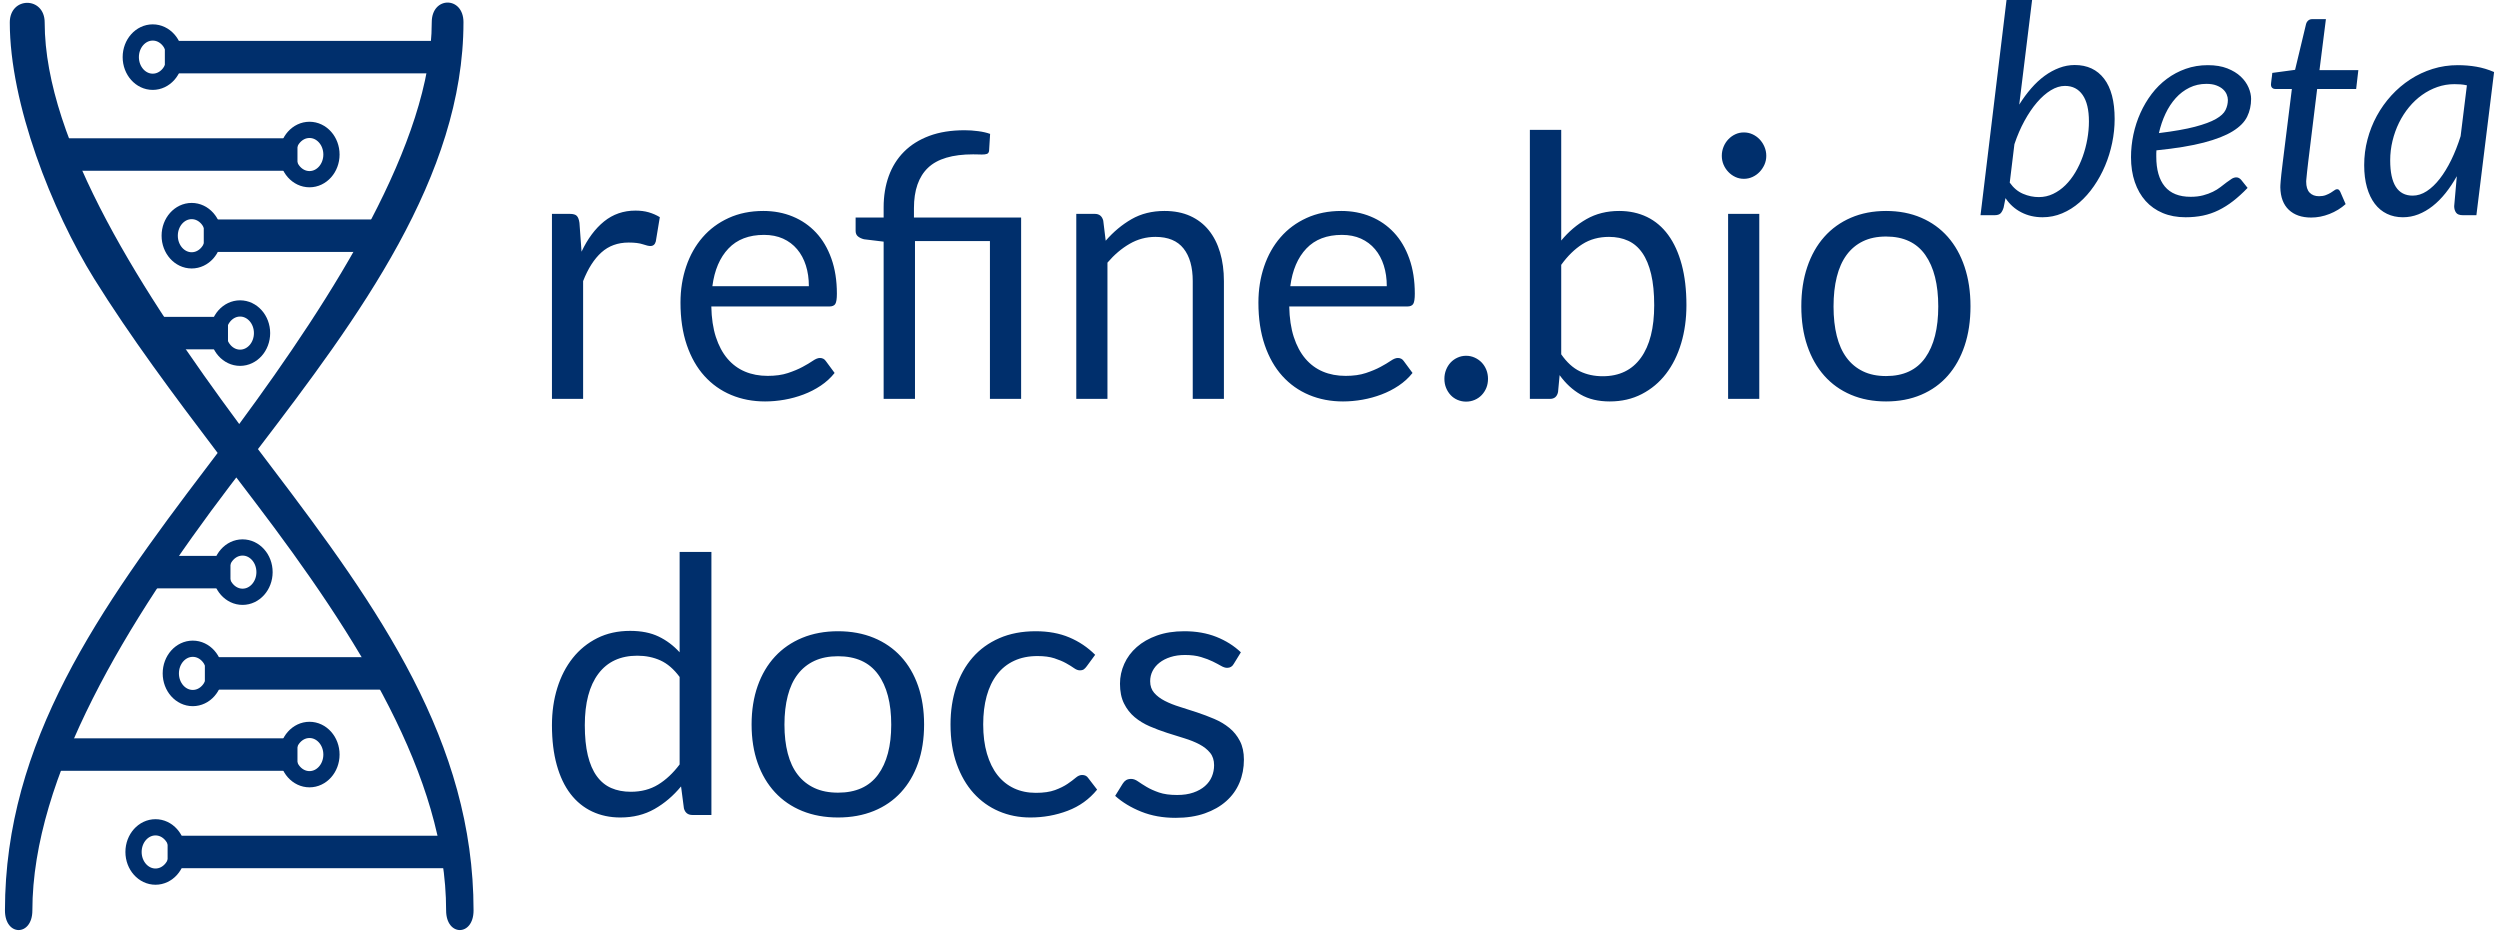
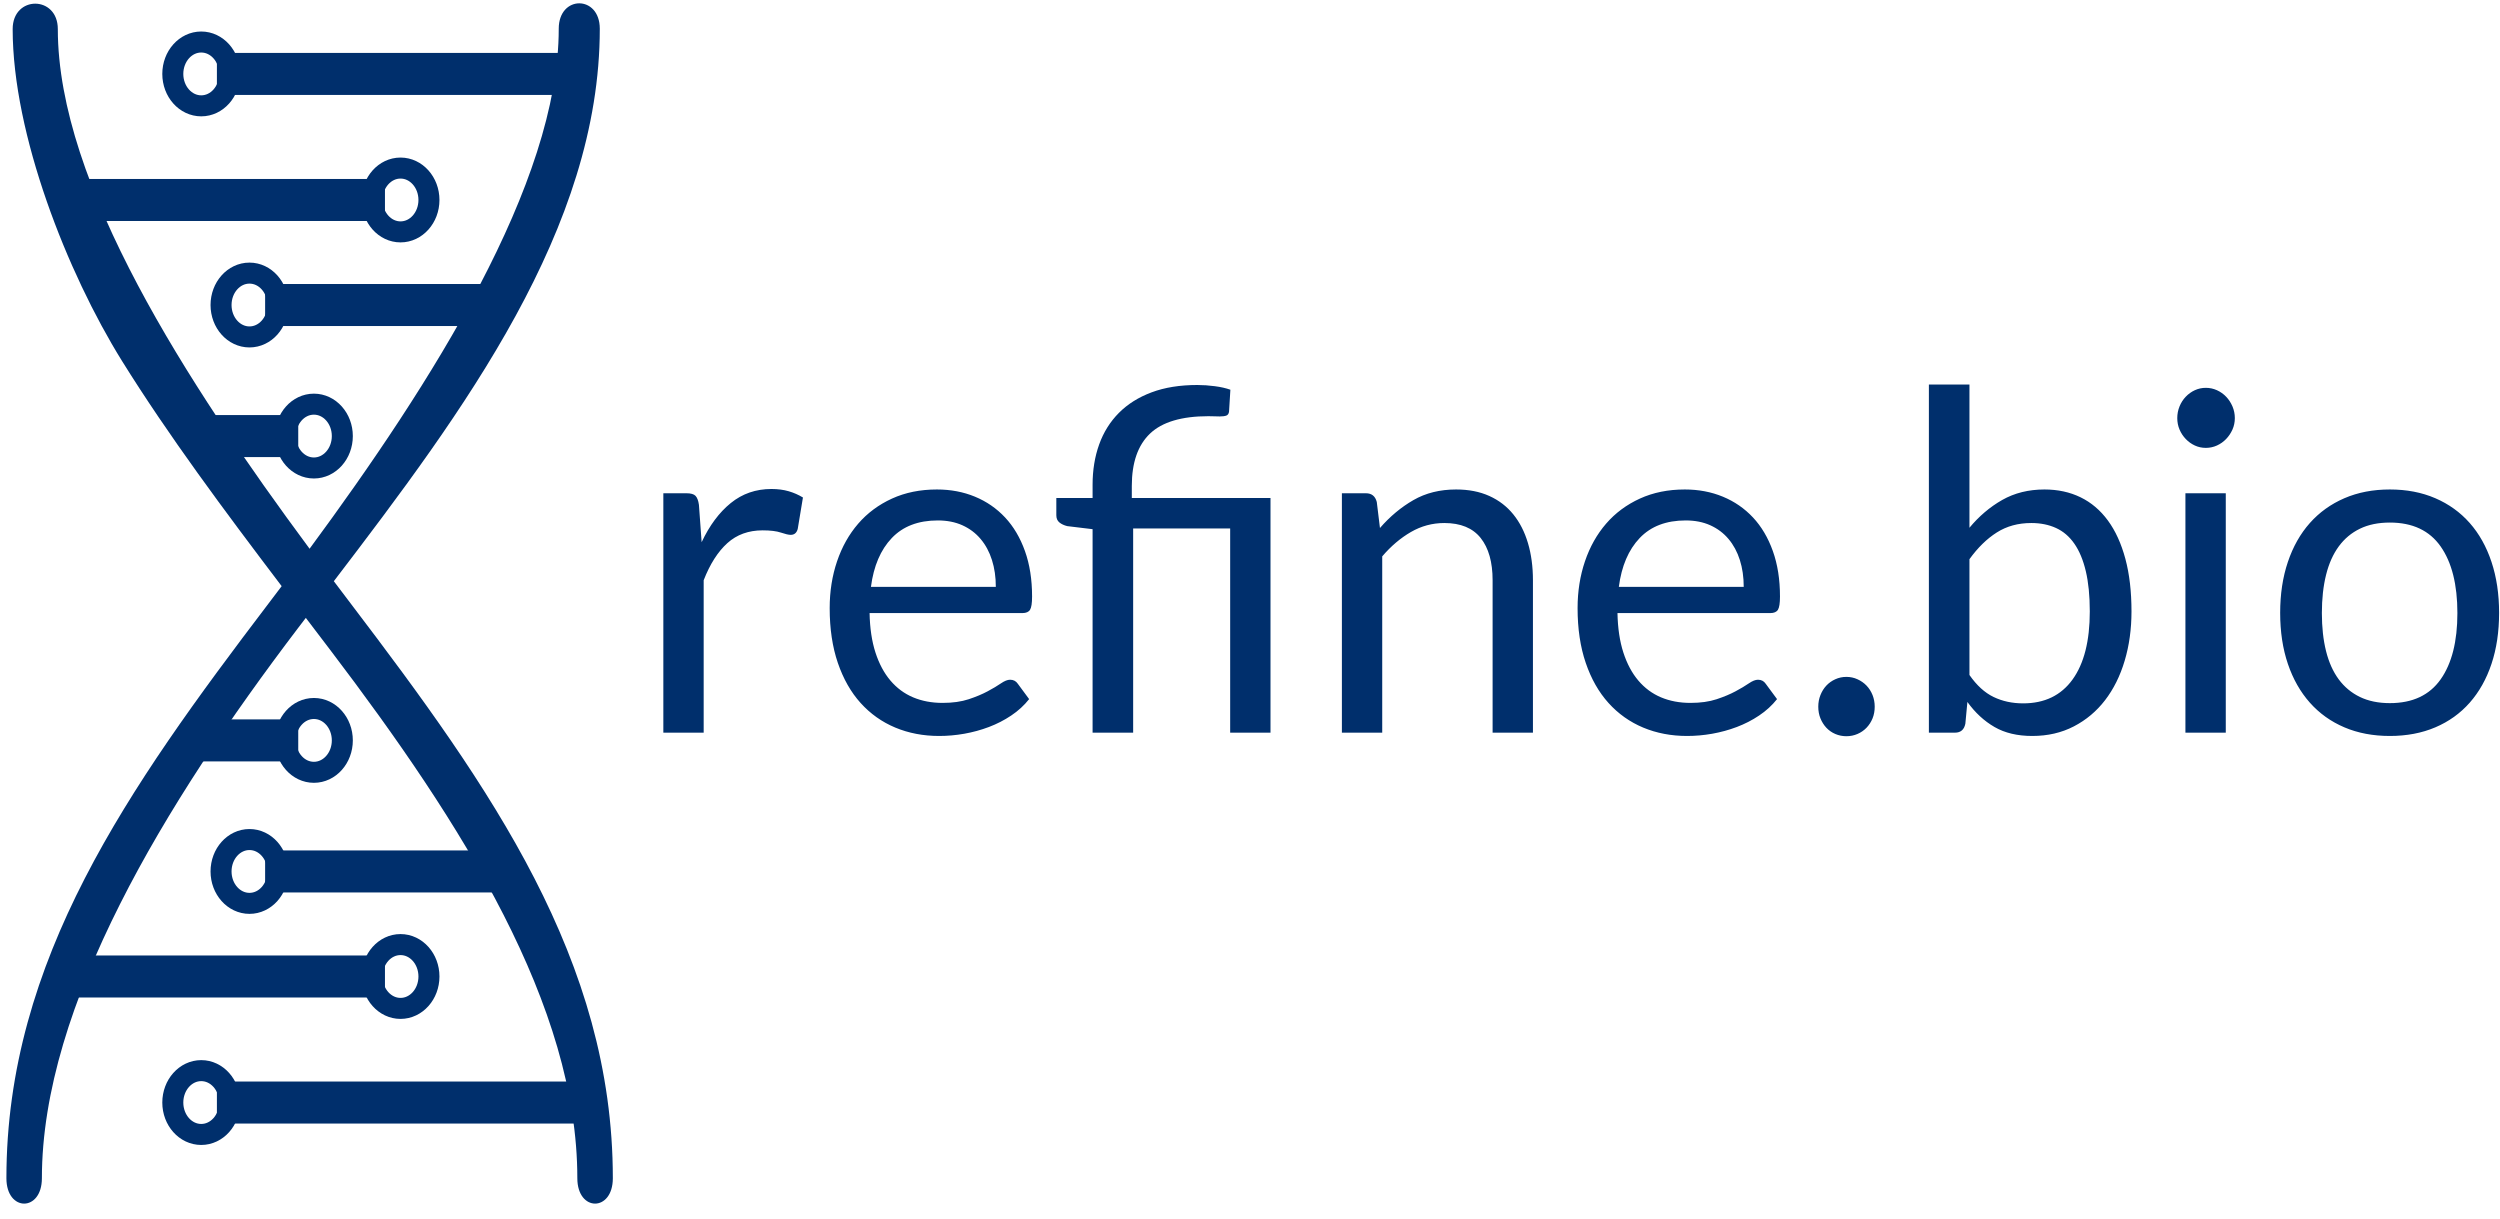
- <svg xmlns="http://www.w3.org/2000/svg" width="154px" height="58px" viewBox="0 0 154 58" version="1.1">
-   <defs />
-   <g id="Scratchpad" stroke="none" stroke-width="1" fill="none" fill-rule="evenodd">
-     <g id="square-ccdl" transform="translate(-17, -255)">
-       <g id="Logo" transform="translate(16, 255)">
-         <path d="M35,24.571 L35,13.175 L36.1,13.175 C36.309,13.175 36.453,13.216 36.532,13.299 C36.611,13.381 36.665,13.524 36.694,13.726 L36.823,15.504 C37.197,14.709 37.659,14.088 38.209,13.642 C38.76,13.196 39.405,12.973 40.146,12.973 C40.448,12.973 40.721,13.008 40.966,13.079 C41.21,13.151 41.437,13.25 41.645,13.377 L41.397,14.874 C41.347,15.061 41.235,15.155 41.063,15.155 C40.962,15.155 40.807,15.119 40.599,15.048 C40.39,14.977 40.099,14.941 39.725,14.941 C39.056,14.941 38.497,15.144 38.048,15.549 C37.598,15.954 37.222,16.542 36.92,17.315 L36.92,24.571 L35,24.571 Z M48.021,12.995 C48.675,12.995 49.28,13.109 49.833,13.338 C50.387,13.567 50.865,13.897 51.268,14.328 C51.671,14.759 51.986,15.292 52.212,15.926 C52.439,16.559 52.552,17.281 52.552,18.091 C52.552,18.406 52.52,18.616 52.455,18.721 C52.39,18.826 52.268,18.879 52.088,18.879 L44.817,18.879 C44.831,19.599 44.925,20.225 45.097,20.758 C45.27,21.29 45.507,21.734 45.809,22.091 C46.112,22.447 46.471,22.713 46.888,22.889 C47.305,23.066 47.773,23.154 48.291,23.154 C48.773,23.154 49.188,23.096 49.537,22.979 C49.885,22.863 50.186,22.738 50.437,22.602 C50.689,22.467 50.9,22.342 51.069,22.226 C51.238,22.109 51.383,22.051 51.505,22.051 C51.664,22.051 51.786,22.115 51.872,22.242 L52.412,22.974 C52.174,23.274 51.89,23.534 51.559,23.756 C51.229,23.977 50.874,24.159 50.497,24.301 C50.119,24.444 49.729,24.551 49.326,24.622 C48.924,24.693 48.524,24.729 48.129,24.729 C47.374,24.729 46.678,24.596 46.041,24.329 C45.405,24.063 44.855,23.673 44.391,23.159 C43.927,22.646 43.566,22.01 43.307,21.253 C43.048,20.495 42.918,19.625 42.918,18.642 C42.918,17.847 43.035,17.105 43.269,16.415 C43.503,15.725 43.839,15.127 44.278,14.621 C44.716,14.114 45.252,13.717 45.885,13.428 C46.518,13.139 47.23,12.995 48.021,12.995 Z M48.064,14.469 C47.136,14.469 46.406,14.748 45.874,15.307 C45.342,15.866 45.011,16.64 44.882,17.63 L50.826,17.63 C50.826,17.165 50.765,16.739 50.642,16.353 C50.52,15.967 50.34,15.633 50.103,15.352 C49.866,15.071 49.576,14.853 49.235,14.699 C48.893,14.546 48.503,14.469 48.064,14.469 Z M55.432,24.571 L55.432,14.885 L54.224,14.739 C54.073,14.701 53.949,14.643 53.852,14.564 C53.755,14.486 53.706,14.371 53.706,14.221 L53.706,13.4 L55.432,13.4 L55.432,12.77 C55.432,12.072 55.537,11.433 55.745,10.852 C55.954,10.271 56.267,9.77 56.684,9.35 C57.101,8.93 57.62,8.604 58.242,8.371 C58.865,8.139 59.589,8.023 60.416,8.023 C60.69,8.023 60.968,8.041 61.252,8.079 C61.536,8.116 61.783,8.172 61.991,8.248 L61.927,9.294 C61.912,9.391 61.869,9.453 61.797,9.479 C61.725,9.506 61.621,9.519 61.484,9.519 C61.405,9.519 61.322,9.517 61.236,9.513 C61.15,9.509 61.053,9.508 60.945,9.508 C59.672,9.508 58.746,9.783 58.167,10.334 C57.588,10.886 57.299,11.716 57.299,12.826 L57.299,13.4 L63.901,13.4 L63.901,24.571 L61.98,24.571 L61.98,14.851 L57.363,14.851 L57.363,24.571 L55.432,24.571 Z M67.299,24.571 L67.299,13.175 L68.442,13.175 C68.716,13.175 68.888,13.314 68.96,13.591 L69.111,14.829 C69.586,14.281 70.116,13.839 70.702,13.501 C71.289,13.164 71.966,12.995 72.736,12.995 C73.333,12.995 73.86,13.098 74.316,13.304 C74.773,13.511 75.154,13.803 75.46,14.182 C75.766,14.561 75.998,15.016 76.156,15.549 C76.314,16.081 76.393,16.67 76.393,17.315 L76.393,24.571 L74.473,24.571 L74.473,17.315 C74.473,16.452 74.284,15.783 73.906,15.307 C73.529,14.831 72.952,14.592 72.175,14.592 C71.607,14.592 71.076,14.735 70.584,15.02 C70.091,15.305 69.636,15.691 69.219,16.179 L69.219,24.571 L67.299,24.571 Z M83.621,12.995 C84.275,12.995 84.88,13.109 85.433,13.338 C85.987,13.567 86.465,13.897 86.868,14.328 C87.271,14.759 87.586,15.292 87.812,15.926 C88.039,16.559 88.152,17.281 88.152,18.091 C88.152,18.406 88.12,18.616 88.055,18.721 C87.99,18.826 87.868,18.879 87.688,18.879 L80.417,18.879 C80.431,19.599 80.525,20.225 80.697,20.758 C80.87,21.29 81.107,21.734 81.409,22.091 C81.712,22.447 82.071,22.713 82.488,22.889 C82.905,23.066 83.373,23.154 83.891,23.154 C84.373,23.154 84.788,23.096 85.137,22.979 C85.485,22.863 85.786,22.738 86.037,22.602 C86.289,22.467 86.5,22.342 86.669,22.226 C86.838,22.109 86.983,22.051 87.105,22.051 C87.264,22.051 87.386,22.115 87.472,22.242 L88.012,22.974 C87.774,23.274 87.49,23.534 87.159,23.756 C86.829,23.977 86.474,24.159 86.097,24.301 C85.719,24.444 85.329,24.551 84.926,24.622 C84.524,24.693 84.124,24.729 83.729,24.729 C82.974,24.729 82.278,24.596 81.641,24.329 C81.005,24.063 80.455,23.673 79.991,23.159 C79.527,22.646 79.166,22.01 78.907,21.253 C78.648,20.495 78.518,19.625 78.518,18.642 C78.518,17.847 78.635,17.105 78.869,16.415 C79.103,15.725 79.439,15.127 79.878,14.621 C80.316,14.114 80.852,13.717 81.485,13.428 C82.118,13.139 82.83,12.995 83.621,12.995 Z M83.664,14.469 C82.736,14.469 82.006,14.748 81.474,15.307 C80.942,15.866 80.611,16.64 80.482,17.63 L86.426,17.63 C86.426,17.165 86.365,16.739 86.242,16.353 C86.12,15.967 85.94,15.633 85.703,15.352 C85.466,15.071 85.176,14.853 84.835,14.699 C84.493,14.546 84.103,14.469 83.664,14.469 Z M89.975,23.334 C89.975,23.139 90.009,22.955 90.078,22.782 C90.146,22.61 90.239,22.46 90.358,22.332 C90.477,22.205 90.619,22.104 90.784,22.029 C90.95,21.954 91.126,21.916 91.313,21.916 C91.5,21.916 91.676,21.954 91.841,22.029 C92.007,22.104 92.151,22.205 92.273,22.332 C92.395,22.46 92.49,22.61 92.559,22.782 C92.627,22.955 92.661,23.139 92.661,23.334 C92.661,23.536 92.627,23.722 92.559,23.891 C92.49,24.059 92.395,24.207 92.273,24.335 C92.151,24.463 92.007,24.562 91.841,24.633 C91.676,24.704 91.5,24.74 91.313,24.74 C91.126,24.74 90.95,24.704 90.784,24.633 C90.619,24.562 90.477,24.463 90.358,24.335 C90.239,24.207 90.146,24.059 90.078,23.891 C90.009,23.722 89.975,23.536 89.975,23.334 Z M95.24,24.571 L95.24,8 L97.171,8 L97.171,14.818 C97.624,14.27 98.143,13.829 98.729,13.496 C99.316,13.162 99.986,12.995 100.741,12.995 C101.374,12.995 101.946,13.119 102.457,13.366 C102.967,13.614 103.402,13.983 103.762,14.474 C104.122,14.966 104.398,15.573 104.593,16.297 C104.787,17.021 104.884,17.855 104.884,18.8 C104.884,19.64 104.776,20.422 104.56,21.146 C104.344,21.869 104.033,22.496 103.627,23.024 C103.221,23.553 102.725,23.969 102.138,24.273 C101.552,24.577 100.892,24.729 100.159,24.729 C99.454,24.729 98.855,24.586 98.363,24.301 C97.87,24.016 97.44,23.619 97.073,23.109 L96.976,24.144 C96.919,24.429 96.753,24.571 96.48,24.571 L95.24,24.571 Z M100.116,14.592 C99.49,14.592 98.942,14.742 98.47,15.043 C97.999,15.343 97.566,15.766 97.171,16.314 L97.171,21.826 C97.516,22.321 97.899,22.67 98.319,22.872 C98.74,23.075 99.209,23.176 99.727,23.176 C100.749,23.176 101.532,22.798 102.079,22.04 C102.626,21.282 102.899,20.203 102.899,18.8 C102.899,18.057 102.836,17.42 102.71,16.887 C102.584,16.355 102.403,15.918 102.165,15.577 C101.928,15.236 101.637,14.986 101.292,14.829 C100.946,14.671 100.554,14.592 100.116,14.592 Z M109.372,13.175 L109.372,24.571 L107.451,24.571 L107.451,13.175 L109.372,13.175 Z M109.803,9.598 C109.803,9.793 109.765,9.974 109.69,10.143 C109.614,10.312 109.514,10.462 109.388,10.593 C109.262,10.724 109.116,10.827 108.951,10.902 C108.785,10.978 108.609,11.015 108.422,11.015 C108.235,11.015 108.061,10.978 107.899,10.902 C107.737,10.827 107.593,10.724 107.468,10.593 C107.342,10.462 107.243,10.312 107.171,10.143 C107.099,9.974 107.063,9.793 107.063,9.598 C107.063,9.402 107.099,9.217 107.171,9.041 C107.243,8.864 107.342,8.711 107.468,8.579 C107.593,8.448 107.737,8.345 107.899,8.27 C108.061,8.195 108.235,8.158 108.422,8.158 C108.609,8.158 108.785,8.195 108.951,8.27 C109.116,8.345 109.262,8.448 109.388,8.579 C109.514,8.711 109.614,8.864 109.69,9.041 C109.765,9.217 109.803,9.402 109.803,9.598 Z M117.182,12.995 C117.98,12.995 118.701,13.134 119.345,13.411 C119.989,13.689 120.535,14.082 120.985,14.592 C121.434,15.103 121.779,15.719 122.02,16.443 C122.261,17.167 122.382,17.975 122.382,18.867 C122.382,19.768 122.261,20.577 122.02,21.297 C121.779,22.018 121.434,22.632 120.985,23.142 C120.535,23.653 119.989,24.044 119.345,24.318 C118.701,24.592 117.98,24.729 117.182,24.729 C116.384,24.729 115.663,24.592 115.019,24.318 C114.375,24.044 113.827,23.653 113.374,23.142 C112.921,22.632 112.572,22.018 112.328,21.297 C112.083,20.577 111.961,19.768 111.961,18.867 C111.961,17.975 112.083,17.167 112.328,16.443 C112.572,15.719 112.921,15.103 113.374,14.592 C113.827,14.082 114.375,13.689 115.019,13.411 C115.663,13.134 116.384,12.995 117.182,12.995 Z M117.182,23.165 C118.261,23.165 119.066,22.788 119.599,22.034 C120.131,21.281 120.397,20.229 120.397,18.879 C120.397,17.521 120.131,16.464 119.599,15.706 C119.066,14.949 118.261,14.57 117.182,14.57 C116.635,14.57 116.161,14.667 115.758,14.863 C115.355,15.058 115.019,15.339 114.749,15.706 C114.48,16.074 114.278,16.526 114.145,17.062 C114.012,17.598 113.946,18.204 113.946,18.879 C113.946,19.554 114.012,20.157 114.145,20.69 C114.278,21.223 114.48,21.671 114.749,22.034 C115.019,22.398 115.355,22.677 115.758,22.872 C116.161,23.068 116.635,23.165 117.182,23.165 Z" id="refine.bio" fill="#002F6C" />
+ <svg xmlns="http://www.w3.org/2000/svg" width="119px" height="58px" viewBox="0 0 119 58" version="1.1">
+   <g id="Symbols" stroke="none" stroke-width="1" fill="none" fill-rule="evenodd">
+     <g id="Header" transform="translate(-1, -3)">
+       <g id="Logo" transform="translate(0, 3)">
+         <path d="M32.575,34.875 L32.575,23.479 L33.675,23.479 C33.884,23.479 34.028,23.52 34.107,23.602 C34.186,23.685 34.24,23.827 34.269,24.03 L34.398,25.808 C34.772,25.012 35.234,24.392 35.784,23.946 C36.335,23.499 36.98,23.276 37.721,23.276 C38.023,23.276 38.296,23.312 38.541,23.383 C38.785,23.454 39.012,23.554 39.22,23.681 L38.972,25.177 C38.922,25.365 38.81,25.459 38.638,25.459 C38.537,25.459 38.383,25.423 38.174,25.352 C37.965,25.281 37.674,25.245 37.3,25.245 C36.631,25.245 36.072,25.447 35.623,25.852 C35.173,26.258 34.797,26.846 34.495,27.619 L34.495,34.875 L32.575,34.875 Z M45.596,23.299 C46.25,23.299 46.855,23.413 47.408,23.642 C47.962,23.871 48.44,24.201 48.843,24.632 C49.246,25.063 49.561,25.596 49.787,26.229 C50.014,26.863 50.127,27.585 50.127,28.395 C50.127,28.71 50.095,28.92 50.03,29.025 C49.965,29.13 49.843,29.183 49.663,29.183 L42.392,29.183 C42.406,29.903 42.5,30.529 42.672,31.061 C42.845,31.594 43.082,32.038 43.384,32.394 C43.687,32.751 44.046,33.017 44.463,33.193 C44.88,33.369 45.348,33.458 45.866,33.458 C46.348,33.458 46.763,33.399 47.112,33.283 C47.461,33.167 47.761,33.041 48.012,32.906 C48.264,32.771 48.475,32.646 48.644,32.529 C48.813,32.413 48.958,32.355 49.08,32.355 C49.239,32.355 49.361,32.419 49.447,32.546 L49.987,33.278 C49.749,33.578 49.465,33.838 49.134,34.059 C48.804,34.281 48.449,34.462 48.072,34.605 C47.694,34.748 47.304,34.854 46.901,34.926 C46.499,34.997 46.099,35.032 45.704,35.032 C44.949,35.032 44.253,34.899 43.616,34.633 C42.98,34.367 42.43,33.977 41.966,33.463 C41.502,32.949 41.141,32.314 40.882,31.556 C40.623,30.799 40.493,29.929 40.493,28.946 C40.493,28.151 40.61,27.409 40.844,26.719 C41.078,26.029 41.414,25.431 41.853,24.924 C42.291,24.418 42.827,24.021 43.46,23.732 C44.093,23.443 44.805,23.299 45.596,23.299 Z M45.639,24.773 C44.711,24.773 43.981,25.052 43.449,25.611 C42.917,26.169 42.586,26.944 42.457,27.934 L48.401,27.934 C48.401,27.469 48.34,27.043 48.217,26.657 C48.095,26.271 47.915,25.937 47.678,25.656 C47.441,25.374 47.151,25.157 46.81,25.003 C46.468,24.849 46.078,24.773 45.639,24.773 Z M53.007,34.875 L53.007,25.189 L51.799,25.043 C51.648,25.005 51.524,24.947 51.427,24.868 C51.33,24.789 51.281,24.675 51.281,24.525 L51.281,23.704 L53.007,23.704 L53.007,23.074 C53.007,22.376 53.112,21.737 53.32,21.156 C53.529,20.574 53.842,20.074 54.259,19.654 C54.676,19.234 55.195,18.908 55.818,18.675 C56.44,18.442 57.164,18.326 57.991,18.326 C58.265,18.326 58.543,18.345 58.827,18.383 C59.111,18.42 59.358,18.476 59.566,18.551 L59.502,19.598 C59.487,19.695 59.444,19.757 59.372,19.783 C59.3,19.809 59.196,19.823 59.059,19.823 C58.98,19.823 58.897,19.821 58.811,19.817 C58.725,19.813 58.628,19.811 58.52,19.811 C57.247,19.811 56.321,20.087 55.742,20.638 C55.163,21.189 54.874,22.02 54.874,23.13 L54.874,23.704 L61.476,23.704 L61.476,34.875 L59.556,34.875 L59.556,25.155 L54.938,25.155 L54.938,34.875 L53.007,34.875 Z M64.874,34.875 L64.874,23.479 L66.017,23.479 C66.291,23.479 66.463,23.617 66.535,23.895 L66.686,25.133 C67.161,24.585 67.691,24.143 68.278,23.805 C68.864,23.467 69.541,23.299 70.311,23.299 C70.908,23.299 71.435,23.402 71.891,23.608 C72.348,23.814 72.729,24.107 73.035,24.486 C73.341,24.864 73.573,25.32 73.731,25.852 C73.889,26.385 73.968,26.974 73.968,27.619 L73.968,34.875 L72.048,34.875 L72.048,27.619 C72.048,26.756 71.859,26.087 71.482,25.611 C71.104,25.134 70.527,24.896 69.75,24.896 C69.182,24.896 68.651,25.039 68.159,25.324 C67.666,25.609 67.211,25.995 66.794,26.483 L66.794,34.875 L64.874,34.875 Z M81.196,23.299 C81.85,23.299 82.455,23.413 83.008,23.642 C83.562,23.871 84.04,24.201 84.443,24.632 C84.846,25.063 85.161,25.596 85.387,26.229 C85.614,26.863 85.727,27.585 85.727,28.395 C85.727,28.71 85.695,28.92 85.63,29.025 C85.565,29.13 85.443,29.183 85.263,29.183 L77.992,29.183 C78.006,29.903 78.1,30.529 78.272,31.061 C78.445,31.594 78.682,32.038 78.984,32.394 C79.287,32.751 79.646,33.017 80.063,33.193 C80.48,33.369 80.948,33.458 81.466,33.458 C81.948,33.458 82.363,33.399 82.712,33.283 C83.061,33.167 83.361,33.041 83.612,32.906 C83.864,32.771 84.075,32.646 84.244,32.529 C84.413,32.413 84.558,32.355 84.68,32.355 C84.839,32.355 84.961,32.419 85.047,32.546 L85.587,33.278 C85.349,33.578 85.065,33.838 84.734,34.059 C84.404,34.281 84.049,34.462 83.672,34.605 C83.294,34.748 82.904,34.854 82.501,34.926 C82.099,34.997 81.699,35.032 81.304,35.032 C80.549,35.032 79.853,34.899 79.216,34.633 C78.58,34.367 78.03,33.977 77.566,33.463 C77.102,32.949 76.741,32.314 76.482,31.556 C76.223,30.799 76.093,29.929 76.093,28.946 C76.093,28.151 76.21,27.409 76.444,26.719 C76.678,26.029 77.014,25.431 77.453,24.924 C77.891,24.418 78.427,24.021 79.06,23.732 C79.693,23.443 80.405,23.299 81.196,23.299 Z M81.239,24.773 C80.311,24.773 79.581,25.052 79.049,25.611 C78.517,26.169 78.186,26.944 78.057,27.934 L84.001,27.934 C84.001,27.469 83.94,27.043 83.817,26.657 C83.695,26.271 83.515,25.937 83.278,25.656 C83.041,25.374 82.751,25.157 82.41,25.003 C82.068,24.849 81.678,24.773 81.239,24.773 Z M87.55,33.638 C87.55,33.442 87.584,33.259 87.653,33.086 C87.721,32.914 87.814,32.764 87.933,32.636 C88.052,32.509 88.194,32.408 88.359,32.333 C88.525,32.257 88.701,32.22 88.888,32.22 C89.075,32.22 89.251,32.257 89.416,32.333 C89.582,32.408 89.726,32.509 89.848,32.636 C89.97,32.764 90.065,32.914 90.134,33.086 C90.202,33.259 90.236,33.442 90.236,33.638 C90.236,33.84 90.202,34.026 90.134,34.194 C90.065,34.363 89.97,34.511 89.848,34.639 C89.726,34.766 89.582,34.866 89.416,34.937 C89.251,35.008 89.075,35.044 88.888,35.044 C88.701,35.044 88.525,35.008 88.359,34.937 C88.194,34.866 88.052,34.766 87.933,34.639 C87.814,34.511 87.721,34.363 87.653,34.194 C87.584,34.026 87.55,33.84 87.55,33.638 Z M92.815,34.875 L92.815,18.304 L94.746,18.304 L94.746,25.121 C95.199,24.574 95.718,24.133 96.304,23.799 C96.891,23.466 97.561,23.299 98.316,23.299 C98.949,23.299 99.521,23.422 100.032,23.67 C100.542,23.918 100.977,24.287 101.337,24.778 C101.697,25.269 101.973,25.877 102.168,26.601 C102.362,27.324 102.459,28.159 102.459,29.104 C102.459,29.944 102.351,30.726 102.135,31.449 C101.92,32.173 101.608,32.799 101.202,33.328 C100.796,33.857 100.3,34.273 99.713,34.577 C99.127,34.881 98.467,35.032 97.734,35.032 C97.029,35.032 96.43,34.89 95.938,34.605 C95.445,34.32 95.015,33.923 94.648,33.413 L94.551,34.447 C94.494,34.733 94.328,34.875 94.055,34.875 L92.815,34.875 Z M97.691,24.896 C97.065,24.896 96.517,25.046 96.046,25.346 C95.574,25.646 95.141,26.07 94.746,26.617 L94.746,32.13 C95.091,32.625 95.474,32.974 95.894,33.176 C96.315,33.379 96.784,33.48 97.302,33.48 C98.324,33.48 99.107,33.101 99.654,32.344 C100.201,31.586 100.474,30.506 100.474,29.104 C100.474,28.361 100.411,27.724 100.285,27.191 C100.159,26.659 99.978,26.222 99.74,25.881 C99.503,25.539 99.212,25.29 98.867,25.133 C98.521,24.975 98.129,24.896 97.691,24.896 Z M106.947,23.479 L106.947,34.875 L105.026,34.875 L105.026,23.479 L106.947,23.479 Z M107.378,19.901 C107.378,20.096 107.34,20.278 107.265,20.447 C107.189,20.616 107.089,20.766 106.963,20.897 C106.837,21.028 106.691,21.131 106.526,21.206 C106.361,21.281 106.184,21.319 105.997,21.319 C105.81,21.319 105.636,21.281 105.474,21.206 C105.312,21.131 105.168,21.028 105.043,20.897 C104.917,20.766 104.818,20.616 104.746,20.447 C104.674,20.278 104.638,20.096 104.638,19.901 C104.638,19.706 104.674,19.521 104.746,19.344 C104.818,19.168 104.917,19.014 105.043,18.883 C105.168,18.752 105.312,18.649 105.474,18.574 C105.636,18.499 105.81,18.461 105.997,18.461 C106.184,18.461 106.361,18.499 106.526,18.574 C106.691,18.649 106.837,18.752 106.963,18.883 C107.089,19.014 107.189,19.168 107.265,19.344 C107.34,19.521 107.378,19.706 107.378,19.901 Z M114.757,23.299 C115.555,23.299 116.276,23.437 116.92,23.715 C117.564,23.993 118.11,24.386 118.56,24.896 C119.009,25.406 119.355,26.023 119.595,26.747 C119.836,27.471 119.957,28.279 119.957,29.171 C119.957,30.071 119.836,30.881 119.595,31.601 C119.355,32.321 119.009,32.936 118.56,33.446 C118.11,33.956 117.564,34.348 116.92,34.622 C116.276,34.896 115.555,35.032 114.757,35.032 C113.959,35.032 113.238,34.896 112.594,34.622 C111.95,34.348 111.402,33.956 110.949,33.446 C110.496,32.936 110.147,32.321 109.903,31.601 C109.658,30.881 109.536,30.071 109.536,29.171 C109.536,28.279 109.658,27.471 109.903,26.747 C110.147,26.023 110.496,25.406 110.949,24.896 C111.402,24.386 111.95,23.993 112.594,23.715 C113.238,23.437 113.959,23.299 114.757,23.299 Z M114.757,33.469 C115.836,33.469 116.641,33.092 117.174,32.338 C117.706,31.584 117.972,30.533 117.972,29.183 C117.972,27.825 117.706,26.768 117.174,26.01 C116.641,25.252 115.836,24.874 114.757,24.874 C114.211,24.874 113.736,24.971 113.333,25.166 C112.93,25.361 112.594,25.642 112.324,26.01 C112.055,26.378 111.853,26.829 111.72,27.366 C111.587,27.902 111.521,28.507 111.521,29.183 C111.521,29.858 111.587,30.461 111.72,30.994 C111.853,31.526 112.055,31.974 112.324,32.338 C112.594,32.702 112.93,32.981 113.333,33.176 C113.736,33.371 114.211,33.469 114.757,33.469 Z" id="refine.bio" fill="#002F6C" />
        <g id="DNA">
-           <g id="shell" fill="#002F6C" fill-rule="nonzero">
+           <g id="science-(2)" fill="#002F6C" fill-rule="nonzero">
            <path d="M14.407,27.901 C11.693,24.326 9,20.707 6.807,17.181 C4.192,12.975 1.603,6.382 1.603,1.383 C1.603,-0.228 3.752,-0.228 3.752,1.383 C3.752,8.759 9.901,18.237 15.736,26.12 C21.549,18.235 27.596,8.743 27.596,1.366 C27.596,-0.244 29.55,-0.244 29.55,1.366 C29.55,10.866 23.091,19.546 16.89,27.665 C17.165,28.03 17.438,28.391 17.709,28.748 C24.37,37.511 30.171,45.702 30.171,56.084 C30.171,57.694 28.481,57.694 28.481,56.084 C28.481,47.867 23.042,39.256 16.716,30.934 C16.331,30.428 15.945,29.92 15.557,29.411 C15.429,29.579 15.301,29.747 15.173,29.914 C8.847,38.237 2.994,47.867 2.994,56.084 C2.994,57.694 1.305,57.694 1.305,56.084 C1.305,45.702 7.106,37.511 13.766,28.748 C13.979,28.468 14.193,28.186 14.407,27.901 Z" id="Combined-Shape" />
          </g>
-           <g id="BottomPairs" transform="translate(17, 42.5) scale(1, -1) translate(-17, -42.5) translate(5, 31)" stroke="#002F6C">
+           <g id="TopPairs" transform="translate(17, 42.5) scale(1, -1) translate(-17, -42.5) translate(5, 31)" stroke="#002F6C">
            <g id="BasePair" transform="translate(13.66949, 2) scale(-1, 1) translate(-13.66949, -2) translate(4.169492, 0)">
              <path d="M0.099,1.519 L15.845,1.519" id="Line" stroke-width="2" stroke-linecap="square" />
              <ellipse id="Oval" cx="17.591" cy="1.519" rx="1.353" ry="1.519" />
            </g>
            <g id="BasePair-Copy" transform="translate(-0, 5)">
              <path d="M0.319,2.519 L13.324,2.519" id="Line" stroke-width="2" stroke-linecap="square" />
              <ellipse id="Oval" cx="15.065" cy="2.519" rx="1.353" ry="1.519" />
            </g>
            <g id="BasePair-Copy" transform="translate(5.152542, 16.2381)">
              <path d="M0.838,2.519 L4.044,2.519" id="Line" stroke-width="2" stroke-linecap="square" />
              <ellipse id="Oval" cx="5.789" cy="2.519" rx="1.353" ry="1.519" />
            </g>
            <g id="BasePair" transform="translate(12.5678, 13) scale(-1, 1) translate(-12.5678, -13) translate(6.067797, 11)">
              <path d="M0.053,1.519 L9.448,1.519" id="Line" stroke-width="2" stroke-linecap="square" />
              <ellipse id="Oval" cx="11.193" cy="1.519" rx="1.353" ry="1.519" />
            </g>
          </g>
          <g id="TopPairs" transform="translate(5, 2)" stroke="#002F6C">
-             <g id="BasePair" transform="translate(13.5, 2) scale(-1, 1) translate(-13.5, -2) translate(4, 0)">
+             <g id="BasePair" transform="translate(13.66949, 2) scale(-1, 1) translate(-13.66949, -2) translate(4.169492, 0)">
              <path d="M0.099,1.519 L15.845,1.519" id="Line" stroke-width="2" stroke-linecap="square" />
              <ellipse id="Oval" cx="17.591" cy="1.519" rx="1.353" ry="1.519" />
            </g>
-             <g id="BasePair-Copy" transform="translate(0, 5)">
+             <g id="BasePair-Copy" transform="translate(-0, 5)">
              <path d="M0.319,2.519 L13.324,2.519" id="Line" stroke-width="2" stroke-linecap="square" />
              <ellipse id="Oval" cx="15.065" cy="2.519" rx="1.353" ry="1.519" />
            </g>
-             <g id="BasePair-Copy" transform="translate(5, 16)">
+             <g id="BasePair-Copy" transform="translate(5.152542, 16.2381)">
              <path d="M0.838,2.519 L4.044,2.519" id="Line" stroke-width="2" stroke-linecap="square" />
              <ellipse id="Oval" cx="5.789" cy="2.519" rx="1.353" ry="1.519" />
            </g>
-             <g id="BasePair" transform="translate(12.5, 13) scale(-1, 1) translate(-12.5, -13) translate(6, 11)">
+             <g id="BasePair" transform="translate(12.5678, 13) scale(-1, 1) translate(-12.5678, -13) translate(6.067797, 11)">
              <path d="M0.053,1.519 L9.448,1.519" id="Line" stroke-width="2" stroke-linecap="square" />
              <ellipse id="Oval" cx="11.193" cy="1.519" rx="1.353" ry="1.519" />
            </g>
          </g>
        </g>
-         <path d="M123,13.257 L124.602,0 L126.177,0 L125.385,6.444 C125.613,6.078 125.859,5.744 126.123,5.441 C126.387,5.137 126.663,4.881 126.951,4.671 C127.239,4.461 127.539,4.298 127.851,4.181 C128.163,4.063 128.481,4.005 128.805,4.005 C129.579,4.005 130.182,4.287 130.614,4.851 C131.046,5.415 131.262,6.24 131.262,7.326 C131.262,7.818 131.211,8.31 131.109,8.802 C131.007,9.294 130.862,9.763 130.673,10.21 C130.483,10.658 130.256,11.074 129.988,11.461 C129.721,11.849 129.425,12.184 129.097,12.47 C128.77,12.755 128.415,12.978 128.031,13.14 C127.647,13.302 127.245,13.383 126.825,13.383 C126.339,13.383 125.9,13.281 125.507,13.077 C125.113,12.873 124.791,12.582 124.539,12.204 L124.422,12.789 C124.374,12.945 124.312,13.062 124.237,13.14 C124.162,13.218 124.035,13.257 123.855,13.257 L123,13.257 Z M128.202,5.292 C127.914,5.292 127.623,5.382 127.329,5.562 C127.035,5.742 126.752,5.991 126.478,6.309 C126.205,6.627 125.949,7.005 125.709,7.443 C125.469,7.881 125.262,8.361 125.088,8.883 L124.8,11.25 C125.028,11.574 125.301,11.803 125.619,11.938 C125.937,12.074 126.261,12.141 126.591,12.141 C126.903,12.141 127.197,12.075 127.473,11.943 C127.749,11.811 128.001,11.633 128.229,11.408 C128.457,11.182 128.661,10.919 128.841,10.616 C129.021,10.312 129.172,9.989 129.296,9.643 C129.419,9.298 129.513,8.942 129.579,8.572 C129.645,8.203 129.678,7.839 129.678,7.479 C129.678,6.765 129.549,6.222 129.291,5.85 C129.033,5.478 128.67,5.292 128.202,5.292 Z M139.668,6.093 C139.668,6.489 139.587,6.853 139.425,7.186 C139.263,7.52 138.966,7.819 138.534,8.086 C138.102,8.354 137.508,8.586 136.752,8.784 C135.996,8.982 135.024,9.141 133.836,9.261 C133.83,9.327 133.827,9.391 133.827,9.454 L133.827,9.648 C133.827,10.452 134.002,11.065 134.353,11.489 C134.705,11.912 135.234,12.123 135.942,12.123 C136.23,12.123 136.486,12.093 136.712,12.033 C136.937,11.973 137.137,11.9 137.315,11.812 C137.492,11.725 137.647,11.63 137.782,11.524 C137.918,11.419 138.042,11.324 138.156,11.236 C138.27,11.149 138.375,11.076 138.471,11.016 C138.567,10.956 138.663,10.926 138.759,10.926 C138.867,10.926 138.966,10.977 139.056,11.079 L139.452,11.574 C139.146,11.892 138.848,12.163 138.556,12.389 C138.265,12.614 137.967,12.801 137.661,12.951 C137.355,13.101 137.036,13.21 136.702,13.28 C136.369,13.349 136.011,13.383 135.627,13.383 C135.105,13.383 134.637,13.296 134.223,13.122 C133.809,12.948 133.458,12.701 133.17,12.38 C132.882,12.058 132.66,11.67 132.504,11.214 C132.348,10.758 132.27,10.248 132.27,9.684 C132.27,9.216 132.32,8.75 132.418,8.284 C132.518,7.819 132.661,7.377 132.851,6.957 C133.04,6.537 133.27,6.147 133.543,5.787 C133.817,5.427 134.128,5.117 134.48,4.856 C134.831,4.594 135.217,4.389 135.641,4.239 C136.064,4.089 136.518,4.014 137.004,4.014 C137.466,4.014 137.865,4.08 138.201,4.212 C138.537,4.344 138.813,4.512 139.029,4.716 C139.245,4.92 139.405,5.145 139.511,5.391 C139.616,5.637 139.668,5.871 139.668,6.093 Z M136.914,5.166 C136.536,5.166 136.188,5.244 135.87,5.4 C135.552,5.556 135.27,5.77 135.024,6.043 C134.778,6.317 134.568,6.637 134.394,7.006 C134.22,7.376 134.085,7.773 133.989,8.199 C134.913,8.085 135.654,7.955 136.212,7.808 C136.77,7.66 137.199,7.502 137.499,7.33 C137.799,7.159 137.997,6.975 138.093,6.777 C138.189,6.579 138.237,6.372 138.237,6.156 C138.237,6.048 138.213,5.936 138.165,5.819 C138.117,5.701 138.041,5.595 137.935,5.499 C137.83,5.403 137.694,5.324 137.526,5.261 C137.358,5.197 137.154,5.166 136.914,5.166 Z M141.468,11.538 C141.468,11.502 141.47,11.456 141.472,11.399 C141.476,11.341 141.482,11.259 141.49,11.151 C141.5,11.043 141.513,10.902 141.531,10.728 C141.549,10.554 141.576,10.326 141.612,10.044 L142.179,5.481 L141.162,5.481 C141.084,5.481 141.019,5.459 140.969,5.413 C140.917,5.368 140.892,5.298 140.892,5.202 C140.892,5.184 140.895,5.148 140.901,5.094 C140.907,5.04 140.915,4.979 140.923,4.91 C140.933,4.84 140.941,4.77 140.951,4.698 C140.959,4.626 140.967,4.557 140.973,4.491 L142.377,4.302 L143.052,1.485 C143.076,1.395 143.121,1.322 143.187,1.264 C143.253,1.207 143.334,1.179 143.43,1.179 L144.276,1.179 L143.88,4.32 L146.274,4.32 L146.139,5.481 L143.736,5.481 L143.187,9.963 C143.157,10.209 143.135,10.407 143.119,10.557 L143.083,10.917 C143.075,11.007 143.069,11.07 143.065,11.106 C143.062,11.142 143.061,11.169 143.061,11.187 C143.061,11.493 143.131,11.719 143.273,11.867 C143.414,12.014 143.607,12.087 143.853,12.087 C144.009,12.087 144.147,12.065 144.267,12.02 C144.387,11.974 144.49,11.925 144.577,11.871 C144.665,11.817 144.738,11.768 144.798,11.723 C144.858,11.677 144.912,11.655 144.96,11.655 C145.008,11.655 145.046,11.667 145.072,11.691 C145.1,11.715 145.128,11.754 145.158,11.808 L145.491,12.573 C145.203,12.831 144.872,13.033 144.496,13.181 C144.121,13.328 143.745,13.401 143.367,13.401 C142.785,13.401 142.326,13.242 141.99,12.924 C141.654,12.606 141.48,12.144 141.468,11.538 Z M153.546,13.257 L152.718,13.257 C152.508,13.257 152.365,13.203 152.291,13.095 C152.215,12.987 152.178,12.855 152.178,12.699 L152.34,10.854 C152.124,11.238 151.892,11.586 151.643,11.898 C151.393,12.21 151.13,12.475 150.851,12.694 C150.571,12.914 150.279,13.083 149.973,13.203 C149.667,13.323 149.349,13.383 149.019,13.383 C148.659,13.383 148.332,13.313 148.038,13.171 C147.744,13.03 147.494,12.824 147.286,12.55 C147.079,12.277 146.919,11.942 146.805,11.543 C146.691,11.143 146.634,10.686 146.634,10.17 C146.634,9.63 146.701,9.104 146.837,8.591 C146.972,8.077 147.163,7.593 147.412,7.137 C147.662,6.681 147.96,6.263 148.308,5.881 C148.656,5.5 149.044,5.171 149.474,4.891 C149.903,4.612 150.363,4.397 150.855,4.244 C151.347,4.09 151.863,4.014 152.403,4.014 C152.793,4.014 153.172,4.045 153.542,4.109 C153.911,4.172 154.275,4.281 154.635,4.437 L153.546,13.257 Z M149.622,12.051 C149.916,12.051 150.204,11.96 150.486,11.777 C150.768,11.593 151.035,11.34 151.287,11.016 C151.539,10.692 151.774,10.307 151.994,9.86 C152.213,9.412 152.406,8.922 152.574,8.388 L152.961,5.256 C152.829,5.226 152.699,5.207 152.57,5.197 C152.44,5.188 152.313,5.184 152.187,5.184 C151.827,5.184 151.479,5.242 151.143,5.359 C150.807,5.477 150.492,5.64 150.198,5.85 C149.904,6.06 149.637,6.31 149.397,6.601 C149.157,6.893 148.952,7.212 148.78,7.56 C148.609,7.908 148.476,8.278 148.38,8.671 C148.284,9.065 148.236,9.468 148.236,9.882 C148.236,11.328 148.698,12.051 149.622,12.051 Z" id="beta" fill="#002F6C" />
-         <path d="M43.657,50.203 C43.378,50.203 43.202,50.067 43.129,49.796 L42.953,48.443 C42.476,49.022 41.932,49.486 41.319,49.834 C40.707,50.183 40.005,50.357 39.213,50.357 C38.575,50.357 37.996,50.234 37.475,49.989 C36.954,49.743 36.511,49.382 36.144,48.905 C35.777,48.428 35.495,47.834 35.297,47.123 C35.099,46.412 35,45.594 35,44.67 C35,43.849 35.11,43.084 35.33,42.377 C35.55,41.669 35.867,41.055 36.282,40.534 C36.696,40.013 37.2,39.605 37.794,39.307 C38.388,39.01 39.063,38.862 39.818,38.862 C40.5,38.862 41.083,38.977 41.567,39.209 C42.051,39.44 42.484,39.764 42.865,40.182 L42.865,34 L44.823,34 L44.823,50.203 L43.657,50.203 Z M39.862,48.773 C40.5,48.773 41.059,48.626 41.539,48.333 C42.02,48.04 42.462,47.625 42.865,47.09 L42.865,41.7 C42.506,41.216 42.112,40.877 41.682,40.682 C41.253,40.488 40.779,40.391 40.258,40.391 C39.217,40.391 38.417,40.761 37.86,41.502 C37.303,42.243 37.024,43.299 37.024,44.67 C37.024,45.396 37.086,46.017 37.211,46.535 C37.336,47.052 37.519,47.477 37.761,47.81 C38.003,48.144 38.3,48.388 38.652,48.542 C39.004,48.696 39.407,48.773 39.862,48.773 Z M52.622,38.884 C53.436,38.884 54.171,39.02 54.828,39.291 C55.484,39.562 56.041,39.947 56.499,40.446 C56.958,40.945 57.31,41.548 57.556,42.255 C57.801,42.963 57.924,43.753 57.924,44.626 C57.924,45.506 57.801,46.298 57.556,47.002 C57.31,47.706 56.958,48.307 56.499,48.806 C56.041,49.305 55.484,49.688 54.828,49.956 C54.171,50.223 53.436,50.357 52.622,50.357 C51.808,50.357 51.073,50.223 50.416,49.956 C49.76,49.688 49.201,49.305 48.739,48.806 C48.277,48.307 47.921,47.706 47.672,47.002 C47.423,46.298 47.298,45.506 47.298,44.626 C47.298,43.753 47.423,42.963 47.672,42.255 C47.921,41.548 48.277,40.945 48.739,40.446 C49.201,39.947 49.76,39.562 50.416,39.291 C51.073,39.02 51.808,38.884 52.622,38.884 Z M52.622,48.828 C53.722,48.828 54.543,48.46 55.086,47.722 C55.629,46.985 55.9,45.957 55.9,44.637 C55.9,43.31 55.629,42.276 55.086,41.535 C54.543,40.794 53.722,40.424 52.622,40.424 C52.065,40.424 51.581,40.519 51.17,40.71 C50.759,40.901 50.417,41.176 50.142,41.535 C49.866,41.894 49.661,42.336 49.526,42.861 C49.39,43.385 49.322,43.977 49.322,44.637 C49.322,45.297 49.39,45.887 49.526,46.408 C49.661,46.929 49.866,47.367 50.142,47.722 C50.417,48.078 50.759,48.351 51.17,48.542 C51.581,48.733 52.065,48.828 52.622,48.828 Z M67.945,41.04 C67.886,41.121 67.828,41.183 67.769,41.227 C67.71,41.271 67.626,41.293 67.516,41.293 C67.406,41.293 67.287,41.247 67.159,41.156 C67.03,41.064 66.867,40.963 66.669,40.853 C66.471,40.743 66.231,40.642 65.948,40.55 C65.666,40.459 65.32,40.413 64.909,40.413 C64.366,40.413 63.886,40.51 63.468,40.705 C63.05,40.899 62.7,41.179 62.417,41.546 C62.135,41.913 61.923,42.356 61.779,42.877 C61.636,43.398 61.565,43.981 61.565,44.626 C61.565,45.301 61.642,45.9 61.796,46.425 C61.95,46.949 62.166,47.389 62.445,47.745 C62.724,48.1 63.063,48.371 63.462,48.559 C63.862,48.746 64.311,48.839 64.81,48.839 C65.287,48.839 65.679,48.782 65.987,48.669 C66.295,48.555 66.552,48.428 66.757,48.289 C66.962,48.15 67.131,48.023 67.263,47.91 C67.395,47.796 67.527,47.739 67.659,47.739 C67.828,47.739 67.952,47.801 68.033,47.926 L68.583,48.641 C68.099,49.235 67.494,49.669 66.768,49.944 C66.042,50.22 65.276,50.357 64.469,50.357 C63.772,50.357 63.125,50.229 62.528,49.972 C61.93,49.715 61.411,49.343 60.971,48.855 C60.531,48.368 60.185,47.768 59.931,47.057 C59.678,46.346 59.552,45.535 59.552,44.626 C59.552,43.797 59.667,43.031 59.898,42.327 C60.13,41.623 60.467,41.016 60.91,40.507 C61.354,39.997 61.902,39.599 62.555,39.313 C63.208,39.027 63.956,38.884 64.799,38.884 C65.576,38.884 66.266,39.01 66.867,39.264 C67.468,39.517 68,39.874 68.462,40.336 L67.945,41.04 Z M76.998,40.897 C76.91,41.058 76.774,41.139 76.591,41.139 C76.481,41.139 76.356,41.099 76.217,41.018 C76.078,40.937 75.907,40.848 75.706,40.748 C75.504,40.649 75.264,40.558 74.985,40.474 C74.706,40.389 74.376,40.347 73.995,40.347 C73.665,40.347 73.368,40.389 73.104,40.474 C72.84,40.558 72.615,40.673 72.427,40.82 C72.24,40.967 72.098,41.137 71.999,41.331 C71.899,41.526 71.85,41.737 71.85,41.964 C71.85,42.25 71.932,42.488 72.097,42.679 C72.263,42.87 72.481,43.035 72.752,43.174 C73.023,43.313 73.331,43.436 73.676,43.542 C74.021,43.649 74.374,43.762 74.737,43.883 C75.101,44.005 75.454,44.138 75.799,44.285 C76.144,44.432 76.452,44.615 76.723,44.835 C76.994,45.055 77.212,45.324 77.377,45.644 C77.543,45.963 77.625,46.346 77.625,46.793 C77.625,47.306 77.533,47.781 77.35,48.218 C77.167,48.654 76.895,49.031 76.536,49.35 C76.177,49.67 75.737,49.921 75.216,50.104 C74.695,50.287 74.094,50.379 73.412,50.379 C72.635,50.379 71.931,50.253 71.3,49.999 C70.669,49.746 70.134,49.422 69.694,49.026 L70.156,48.278 C70.215,48.183 70.284,48.109 70.365,48.058 C70.446,48.007 70.552,47.981 70.684,47.981 C70.816,47.981 70.955,48.032 71.102,48.135 C71.249,48.238 71.426,48.351 71.635,48.476 C71.845,48.601 72.097,48.714 72.394,48.817 C72.692,48.92 73.064,48.971 73.511,48.971 C73.892,48.971 74.226,48.922 74.512,48.822 C74.798,48.723 75.036,48.59 75.227,48.421 C75.418,48.252 75.559,48.058 75.65,47.838 C75.742,47.618 75.788,47.383 75.788,47.134 C75.788,46.826 75.706,46.571 75.54,46.37 C75.375,46.168 75.157,45.996 74.886,45.852 C74.615,45.709 74.305,45.585 73.957,45.478 C73.608,45.372 73.253,45.26 72.889,45.143 C72.526,45.026 72.171,44.892 71.823,44.742 C71.474,44.591 71.164,44.402 70.893,44.175 C70.622,43.948 70.404,43.667 70.239,43.334 C70.073,43 69.991,42.595 69.991,42.118 C69.991,41.693 70.079,41.284 70.255,40.892 C70.431,40.499 70.688,40.155 71.025,39.858 C71.362,39.56 71.777,39.324 72.268,39.148 C72.759,38.972 73.32,38.884 73.951,38.884 C74.684,38.884 75.342,38.999 75.925,39.23 C76.509,39.462 77.013,39.779 77.438,40.182 L76.998,40.897 Z" id="docs" fill="#002F6C" />
      </g>
    </g>
  </g>
</svg>
